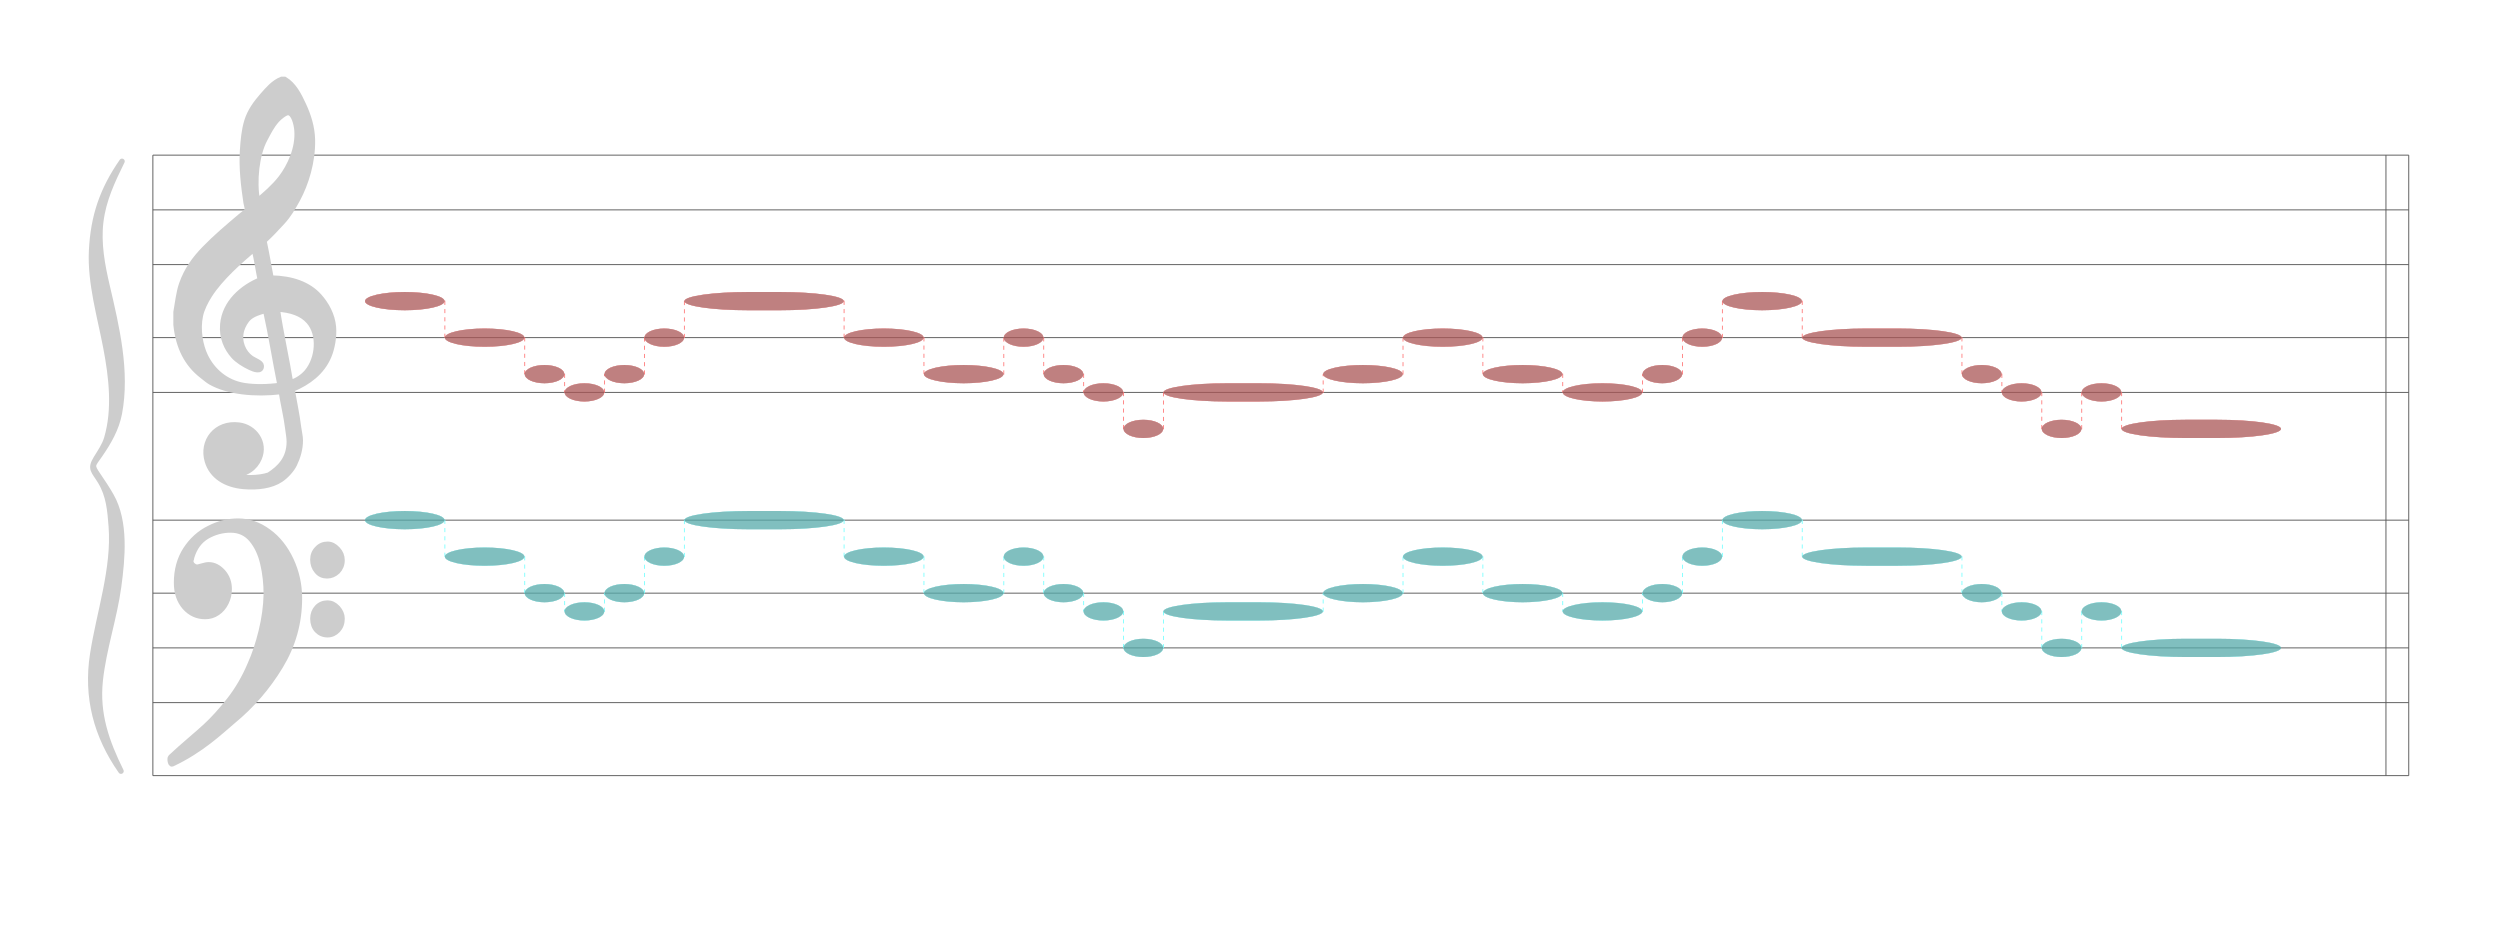
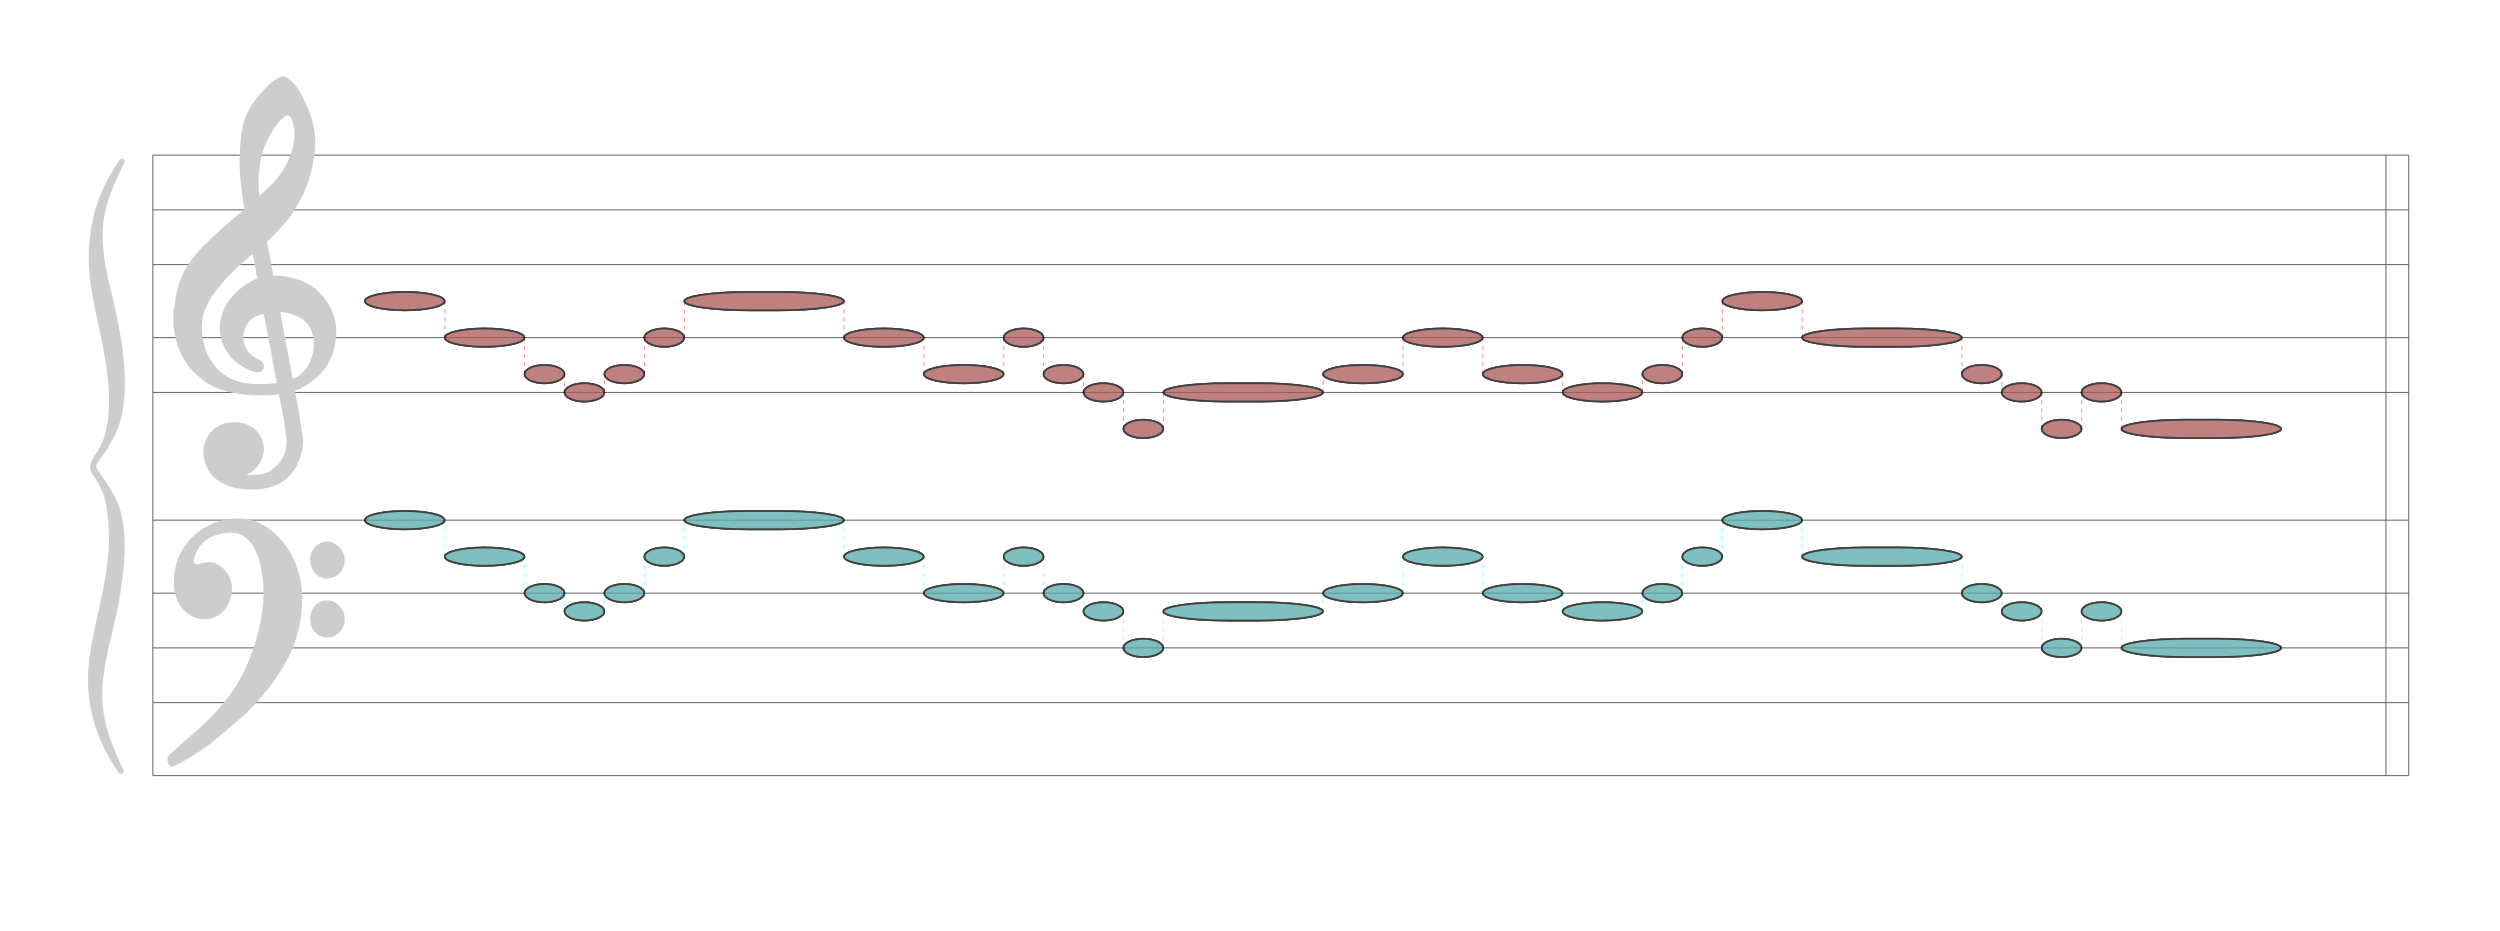
<svg xmlns="http://www.w3.org/2000/svg" version="1.1" viewPort="0 40 29.995 41" viewBox="-200 -50 1369.82 510" width="1369.82" height="510">
  <filter id="constantOpacity">
    <feComponentTransfer>
      <feFuncA type="table" tableValues="0 .5 .5" />
    </feComponentTransfer>
  </filter>
  <g transform="scale(35, -10) translate(0, -81)">
    <g class="staff-lines" stroke-width="0.5" stroke="#555555">
      <path vector-effect="non-scaling-stroke" d="M-3.321 64.5 L31.995 64.5" />
      <path vector-effect="non-scaling-stroke" d="M-3.321 67.5 L31.995 67.5" />
      <path vector-effect="non-scaling-stroke" d="M-3.321 71.5 L31.995 71.5" />
      <path vector-effect="non-scaling-stroke" d="M-3.321 74.5 L31.995 74.5" />
      <path vector-effect="non-scaling-stroke" d="M-3.321 77.5 L31.995 77.5" />
      <path vector-effect="non-scaling-stroke" d="M-3.321 43.5 L31.995 43.5" />
      <path vector-effect="non-scaling-stroke" d="M-3.321 47.5 L31.995 47.5" />
      <path vector-effect="non-scaling-stroke" d="M-3.321 50.5 L31.995 50.5" />
      <path vector-effect="non-scaling-stroke" d="M-3.321 53.5 L31.995 53.5" />
      <path vector-effect="non-scaling-stroke" d="M-3.321 57.5 L31.995 57.5" />
      <path vector-effect="non-scaling-stroke" d="M31.638,43.5 L31.638,77.5" />
      <path vector-effect="non-scaling-stroke" d="M31.995,43.5 L31.995,77.5" />
      <path vector-effect="non-scaling-stroke" d="M-3.321,43.5 L-3.321,77.5 z" />
    </g>
    <g transform="scale(0.714286, 1)">
      <g vector-effect="non-scaling-stroke" class="treble-clef" stroke="#cdcdcd" stroke-width="3" fill="#cdcdcd" transform="translate(-17.25, 5.15) scale(0.06, 0.07)">
        <path vector-effect="non-scaling-stroke" d="M250.026,1080.111c-2.375-5.813-4.501-12.037-5.616-19.656c-1.07-7.32-1.387-15.609-1.62-23.113    c-0.426-13.713,0.409-28.548,1.296-41.038c0.132-1.861,0.517-3.882,0.432-5.183c-0.118-1.794-1.622-3.834-2.484-5.401    c-4.551-8.266-9.023-16.291-13.176-25.488c-3.56-7.883-6.46-16.235-8.316-27.648c-1.087-6.682-1.406-14.26-2.053-21.816   c0-3.313,0-6.623,0-9.936c0.817-17.854,4.099-30.916,9.396-39.743c1.084-1.808,2.228-3.951,3.24-5.186    c6.218-7.579,16.081-9.873,25.812-7.343c0.598-8.887,1.858-19.53,2.376-28.944c0.193-3.49,0.54-7.194,0.54-10.368    c-0.003-13.193-3.44-20.603-7.452-26.135c-3.645-2.613-9.925-3.099-13.176,0.43c4.904-0.174,8.174,5.425,9.612,12.744    c2.427,12.351-1.738,24.386-7.344,25.918c-8.458,2.316-13.738-12.691-11.556-28.295c1.622-11.598,6.603-18.42,13.176-19.655    c5.073-0.956,10.149,0.426,13.608,5.399c1.988,2.858,4.009,7.685,4.968,11.879c1.246,5.448,2.18,12.212,2.16,18.792    c-0.01,3.246-0.453,6.761-0.648,10.152c-0.614,10.689-1.579,19.729-2.376,29.812c6.095,5.437,10.941,13.432,13.392,25.704    c1.302,6.52,2.035,15.517,1.727,23.111c-0.375,9.302-2.565,17.712-5.183,23.975c-3.863,9.248-9.852,13.985-17.604,14.257    c-0.849,9.749-1.633,19.633-2.593,29.159c2.376,4.619,4.55,9.643,6.805,14.906c2.185,5.095,3.892,11.286,5.508,17.712    c2.98,11.855,5.576,29.004,5.4,46.44c-0.102,10.157-1.538,19.319-3.24,27.215c-1.691,7.847-3.557,15.81-6.912,20.089    c-0.36,0-0.72,0-1.08,0C254.113,1090.306,252.068,1085.104,250.026,1080.111z M248.19,997.6    c-1.362,15.429-0.295,36.475,2.7,48.384c1.367,5.441,2.426,10.329,4.428,15.122c0.854,2.04,3.006,5.909,4.104,5.83    c2.104-0.153,3.064-9.245,3.24-13.824c0.542-14.092-2.623-28.387-5.832-37.366C254.247,1008.515,250.911,1002.572,248.19,997.6z     M249.27,935.823c-6.565-5.809-13.02-17.569-13.716-34.776c-0.425-10.517,1.463-18.693,3.888-24.624    c1.422-3.478,3.789-6.692,6.156-9.072c1.287-1.293,4.09-3.666,3.996,1.296c-0.048,2.584-2.504,4.06-3.888,6.263    c-2.557,4.079-4.489,12.399-3.348,21.385c0.481,3.784,1.636,7.983,2.808,10.153c1.458,2.697,3.725,4.34,6.048,5.615    c1.987-19.137,3.451-39.323,5.292-58.753c-4.493-1.347-9.224-1.49-13.068-0.213c-6.922,2.298-11.753,12.045-14.256,23.111    c-1.838,8.128-2.944,20.546-1.837,31.752c0.529,5.353,1.939,11.271,3.348,15.984c4.113,13.751,11.055,26.606,16.308,36.289    C247.971,952.523,248.466,943.862,249.27,935.823z M260.286,855.473c-1.479,19.361-3.545,38.701-4.86,57.671    c5.07-0.638,9.023-3.541,11.556-9.718c4.25-10.369,3.378-29.217-0.648-39.53C264.924,860.283,262.694,856.868,260.286,855.473z" />
      </g>
      <g class="bass-clef" fill="#cdcdcd" stroke="#cdcdcd" transform="scale(1.02, 1) translate(-0.25, 0.25)" stroke-width="3">
        <g transform="matrix(0.1835537,0,0,0.1830159,-98.29797,-1128.841)">
          <path vector-effect="non-scaling-stroke" d="M514.308,6407.837c3.419,4.086,5.655,9.64,7.124,12.803     c2.204,4.648,4.046,10.097,5.538,16.384c1.492,6.287,2.238,13.068,2.238,20.385c0,4.115-0.338,7.925-0.991,11.507     c-0.653,3.543-1.527,6.4-2.647,8.459c-1.108,2.095-2.297,3.125-3.545,3.125c-1.142,0-2.262-0.687-3.369-2.135     c-1.119-1.41-2.029-3.505-2.752-6.325c-0.711-2.819-1.073-6.135-1.073-9.982c0-3.011,0.326-5.411,0.968-7.317     c0.653-1.867,1.446-2.78,2.379-2.78c0.513,0,0.991,0.342,1.422,1.104c0.431,0.724,0.769,1.753,1.014,3.011     c0.245,1.257,0.373,2.628,0.373,4.077c0,2.019-0.245,3.733-0.735,5.144c-0.501,1.41-1.049,2.132-1.667,2.132     c-0.21,0-0.466-0.152-0.781-0.38c-0.303-0.229-0.501-0.342-0.571-0.342c-0.14,0-0.292,0.152-0.466,0.495     c-0.175,0.342-0.268,0.799-0.292,1.41c0.07,0.495,0.117,0.838,0.117,1.104c0.338,2.896,0.944,4.953,1.796,6.249     c0.863,1.258,1.784,1.905,2.763,1.905c1.014,0,1.83-0.953,2.46-2.858c0.63-1.943,1.073-4.344,1.329-7.277     c0.268-2.896,0.396-5.981,0.396-9.22c-0.035-3.468-0.221-7.125-0.583-10.897c-0.361-3.81-0.804-7.163-1.317-10.059     c-0.653-3.925-1.458-7.468-2.414-10.593c-0.956-3.124-1.889-5.752-2.775-7.849c-0.886-2.133-2.731-5.973-4.104-9.297     C514,6409.468,514.126,6407.62,514.308,6407.837z" />
          <path vector-effect="non-scaling-stroke" d="M531.259,6465.557c0.313-0.979,0.705-1.415,1.189-1.415     c0.457,0,0.862,0.436,1.228,1.306c0.339,0.908,0.522,2.032,0.522,3.339c0,1.233-0.17,2.358-0.522,3.302     c-0.353,0.979-0.745,1.488-1.163,1.488c-0.483,0-0.888-0.436-1.215-1.343c-0.34-0.871-0.509-1.958-0.509-3.266     C530.789,6467.626,530.945,6466.5,531.259,6465.557z" />
          <path vector-effect="non-scaling-stroke" d="M531.272,6447.847c0.327-0.871,0.732-1.342,1.241-1.342     c0.457,0,0.849,0.471,1.189,1.378c0.327,0.908,0.497,2.033,0.497,3.447c0,1.162-0.183,2.214-0.522,3.193     c-0.366,0.98-0.745,1.452-1.163,1.452c-0.509,0-0.914-0.436-1.241-1.343c-0.313-0.87-0.483-1.996-0.483-3.301     C530.789,6449.879,530.958,6448.717,531.272,6447.847z" />
        </g>
      </g>
    </g>
    <g transform="scale(0.714286, 1)">
      <g class="brace" transform="rotate(0.2) translate(30.5,-324) scale(1,-1) scale(.0175)">
        <path vector-effect="non-scaling-stroke" stroke="#cdcdcd" fill="#cdcdcd" stroke-width="3" stroke-linejoin="round" d="M-2031.812-22924.453    c-24.919,88.91-36.494,171.418-39.024,279.09c-2.379,101.156,9.877,207.264,16.991,305.533    c6.605,91.162,10.955,191.51-0.048,282.248c-2.757,22.732-8.614,43.227-13.597,63.254c-8.261,33.207-2.886,38.68,5.136,72.111    c10.485,43.689,11.808,90.887,13.172,140.795c3.604,132-16.215,270.613-24.675,400.074    c-8.818,134.883,3.651,255.861,34.113,366.164c-17.906-92.289-29.886-179.082-25.068-283.635    c4.572-99.275,18.379-195.207,24.078-294.23c5.11-88.826,9.914-203.154-8.344-284.342c-4.91-21.82-10.217-42.227-15.835-62.98    c-9.146-33.812-7.235-31.322,2.353-65.664c11.021-39.504,20.774-80.965,24.589-128.662c10.5-131.361-2.347-271.072-13.816-398.416    c-5.957-66.148-10.878-134.006-7.34-202.238C-2055.575-22803.877-2044.086-22863.117-2031.812-22924.453L-2031.812-22924.453z" />
      </g>
    </g>
-     <g style="stroke-width:1; stroke:none;">
+     <g style="stroke-width:1; stroke:black;">
      <g class="note-lines track-2" fill="none" stroke="hsl(180, 100%, 75%)" stroke-dasharray="2.25" vector-effect="non-scaling-stroke" stroke-width="0.5">
        <path vector-effect="non-scaling-stroke" d=" M1.245 57.5 L1.25 57.5 L1.25 55.5" />
        <path vector-effect="non-scaling-stroke" d=" M2.495 55.5 L2.5 55.5 L2.5 53.5" />
        <path vector-effect="non-scaling-stroke" d=" M3.12 53.5 L3.125 53.5 L3.125 52.5" />
        <path vector-effect="non-scaling-stroke" d=" M3.745 52.5 L3.75 52.5 L3.75 53.5" />
        <path vector-effect="non-scaling-stroke" d=" M4.37 53.5 L4.375 53.5 L4.375 55.5" />
        <path vector-effect="non-scaling-stroke" d=" M4.995 55.5 L5 55.5 L5 57.5" />
        <path vector-effect="non-scaling-stroke" d=" M7.495 57.5 L7.5 57.5 L7.5 55.5" />
        <path vector-effect="non-scaling-stroke" d=" M8.745 55.5 L8.75 55.5 L8.75 53.5" />
        <path vector-effect="non-scaling-stroke" d=" M9.995 53.5 L10 53.5 L10 55.5" />
        <path vector-effect="non-scaling-stroke" d=" M10.62 55.5 L10.625 55.5 L10.625 53.5" />
        <path vector-effect="non-scaling-stroke" d=" M11.245 53.5 L11.25 53.5 L11.25 52.5" />
        <path vector-effect="non-scaling-stroke" d=" M11.87 52.5 L11.875 52.5 L11.875 50.5" />
        <path vector-effect="non-scaling-stroke" d=" M12.495 50.5 L12.5 50.5 L12.5 52.5" />
        <path vector-effect="non-scaling-stroke" d=" M14.995 52.5 L15 52.5 L15 53.5" />
        <path vector-effect="non-scaling-stroke" d=" M16.245 53.5 L16.25 53.5 L16.25 55.5" />
        <path vector-effect="non-scaling-stroke" d=" M17.495 55.5 L17.5 55.5 L17.5 53.5" />
        <path vector-effect="non-scaling-stroke" d=" M18.745 53.5 L18.75 53.5 L18.75 52.5" />
        <path vector-effect="non-scaling-stroke" d=" M19.995 52.5 L20 52.5 L20 53.5" />
        <path vector-effect="non-scaling-stroke" d=" M20.62 53.5 L20.625 53.5 L20.625 55.5" />
        <path vector-effect="non-scaling-stroke" d=" M21.245 55.5 L21.25 55.5 L21.25 57.5" />
        <path vector-effect="non-scaling-stroke" d=" M22.495 57.5 L22.5 57.5 L22.5 55.5" />
        <path vector-effect="non-scaling-stroke" d=" M24.995 55.5 L25 55.5 L25 53.5" />
        <path vector-effect="non-scaling-stroke" d=" M25.62 53.5 L25.625 53.5 L25.625 52.5" />
        <path vector-effect="non-scaling-stroke" d=" M26.245 52.5 L26.25 52.5 L26.25 50.5" />
        <path vector-effect="non-scaling-stroke" d=" M26.87 50.5 L26.875 50.5 L26.875 52.5" />
        <path vector-effect="non-scaling-stroke" d=" M27.495 52.5 L27.5 52.5 L27.5 50.5" />
      </g>
      <g class="note-lines track-1" fill="none" stroke="hsl(0, 100%, 75%)" stroke-dasharray="2.25" vector-effect="non-scaling-stroke" stroke-width="0.5">
        <path vector-effect="non-scaling-stroke" d=" M1.245 69.5 L1.25 69.5 L1.25 67.5" />
        <path vector-effect="non-scaling-stroke" d=" M2.495 67.5 L2.5 67.5 L2.5 65.5" />
        <path vector-effect="non-scaling-stroke" d=" M3.12 65.5 L3.125 65.5 L3.125 64.5" />
        <path vector-effect="non-scaling-stroke" d=" M3.745 64.5 L3.75 64.5 L3.75 65.5" />
        <path vector-effect="non-scaling-stroke" d=" M4.37 65.5 L4.375 65.5 L4.375 67.5" />
        <path vector-effect="non-scaling-stroke" d=" M4.995 67.5 L5 67.5 L5 69.5" />
        <path vector-effect="non-scaling-stroke" d=" M7.495 69.5 L7.5 69.5 L7.5 67.5" />
        <path vector-effect="non-scaling-stroke" d=" M8.745 67.5 L8.75 67.5 L8.75 65.5" />
        <path vector-effect="non-scaling-stroke" d=" M9.995 65.5 L10 65.5 L10 67.5" />
        <path vector-effect="non-scaling-stroke" d=" M10.62 67.5 L10.625 67.5 L10.625 65.5" />
        <path vector-effect="non-scaling-stroke" d=" M11.245 65.5 L11.25 65.5 L11.25 64.5" />
        <path vector-effect="non-scaling-stroke" d=" M11.87 64.5 L11.875 64.5 L11.875 62.5" />
        <path vector-effect="non-scaling-stroke" d=" M12.495 62.5 L12.5 62.5 L12.5 64.5" />
        <path vector-effect="non-scaling-stroke" d=" M14.995 64.5 L15 64.5 L15 65.5" />
        <path vector-effect="non-scaling-stroke" d=" M16.245 65.5 L16.25 65.5 L16.25 67.5" />
        <path vector-effect="non-scaling-stroke" d=" M17.495 67.5 L17.5 67.5 L17.5 65.5" />
        <path vector-effect="non-scaling-stroke" d=" M18.745 65.5 L18.75 65.5 L18.75 64.5" />
        <path vector-effect="non-scaling-stroke" d=" M19.995 64.5 L20 64.5 L20 65.5" />
        <path vector-effect="non-scaling-stroke" d=" M20.62 65.5 L20.625 65.5 L20.625 67.5" />
        <path vector-effect="non-scaling-stroke" d=" M21.245 67.5 L21.25 67.5 L21.25 69.5" />
        <path vector-effect="non-scaling-stroke" d=" M22.495 69.5 L22.5 69.5 L22.5 67.5" />
        <path vector-effect="non-scaling-stroke" d=" M24.995 67.5 L25 67.5 L25 65.5" />
        <path vector-effect="non-scaling-stroke" d=" M25.62 65.5 L25.625 65.5 L25.625 64.5" />
        <path vector-effect="non-scaling-stroke" d=" M26.245 64.5 L26.25 64.5 L26.25 62.5" />
        <path vector-effect="non-scaling-stroke" d=" M26.87 62.5 L26.875 62.5 L26.875 64.5" />
        <path vector-effect="non-scaling-stroke" d=" M27.495 64.5 L27.5 64.5 L27.5 62.5" />
      </g>
      <g opacity="0.5" class="note-backdrops track-2" style="fill:black;">
        <g class="note key-57 ont-0d000 offt-1d245 maxima">
          <rect vector-effect="non-scaling-stroke" rx="1" ry="1" x="0" y="57" width="1.245" height="1" />
        </g>
        <g class="note key-55 ont-1d250 offt-2d495">
          <rect vector-effect="non-scaling-stroke" rx="1" ry="1" x="1.25" y="55" width="1.245" height="1" />
        </g>
        <g class="note key-53 ont-2d500 offt-3d120">
          <rect vector-effect="non-scaling-stroke" rx="1" ry="1" x="2.5" y="53" width="0.62" height="1" />
        </g>
        <g class="note key-52 ont-3d125 offt-3d745">
          <rect vector-effect="non-scaling-stroke" rx="1" ry="1" x="3.125" y="52" width="0.62" height="1" />
        </g>
        <g class="note key-53 ont-3d750 offt-4d370">
          <rect vector-effect="non-scaling-stroke" rx="1" ry="1" x="3.75" y="53" width="0.62" height="1" />
        </g>
        <g class="note key-55 ont-4d375 offt-4d995">
          <rect vector-effect="non-scaling-stroke" rx="1" ry="1" x="4.375" y="55" width="0.62" height="1" />
        </g>
        <g class="note key-57 ont-5d000 offt-7d495 maxima">
          <rect vector-effect="non-scaling-stroke" rx="1" ry="1" x="5" y="57" width="2.495" height="1" />
        </g>
        <g class="note key-55 ont-7d500 offt-8d745">
          <rect vector-effect="non-scaling-stroke" rx="1" ry="1" x="7.5" y="55" width="1.245" height="1" />
        </g>
        <g class="note key-53 ont-8d750 offt-9d995">
          <rect vector-effect="non-scaling-stroke" rx="1" ry="1" x="8.75" y="53" width="1.245" height="1" />
        </g>
        <g class="note key-55 ont-10d000 offt-10d620">
          <rect vector-effect="non-scaling-stroke" rx="1" ry="1" x="10" y="55" width="0.62" height="1" />
        </g>
        <g class="note key-53 ont-10d625 offt-11d245">
          <rect vector-effect="non-scaling-stroke" rx="1" ry="1" x="10.625" y="53" width="0.62" height="1" />
        </g>
        <g class="note key-52 ont-11d250 offt-11d870">
          <rect vector-effect="non-scaling-stroke" rx="1" ry="1" x="11.25" y="52" width="0.62" height="1" />
        </g>
        <g class="note key-50 ont-11d875 offt-12d495 minima">
          <rect vector-effect="non-scaling-stroke" rx="1" ry="1" x="11.875" y="50" width="0.62" height="1" />
        </g>
        <g class="note key-52 ont-12d500 offt-14d995">
          <rect vector-effect="non-scaling-stroke" rx="1" ry="1" x="12.5" y="52" width="2.495" height="1" />
        </g>
        <g class="note key-53 ont-15d000 offt-16d245">
          <rect vector-effect="non-scaling-stroke" rx="1" ry="1" x="15" y="53" width="1.245" height="1" />
        </g>
        <g class="note key-55 ont-16d250 offt-17d495">
          <rect vector-effect="non-scaling-stroke" rx="1" ry="1" x="16.25" y="55" width="1.245" height="1" />
        </g>
        <g class="note key-53 ont-17d500 offt-18d745">
          <rect vector-effect="non-scaling-stroke" rx="1" ry="1" x="17.5" y="53" width="1.245" height="1" />
        </g>
        <g class="note key-52 ont-18d750 offt-19d995">
          <rect vector-effect="non-scaling-stroke" rx="1" ry="1" x="18.75" y="52" width="1.245" height="1" />
        </g>
        <g class="note key-53 ont-20d000 offt-20d620">
          <rect vector-effect="non-scaling-stroke" rx="1" ry="1" x="20" y="53" width="0.62" height="1" />
        </g>
        <g class="note key-55 ont-20d625 offt-21d245">
          <rect vector-effect="non-scaling-stroke" rx="1" ry="1" x="20.625" y="55" width="0.62" height="1" />
        </g>
        <g class="note key-57 ont-21d250 offt-22d495 maxima">
          <rect vector-effect="non-scaling-stroke" rx="1" ry="1" x="21.25" y="57" width="1.245" height="1" />
        </g>
        <g class="note key-55 ont-22d500 offt-24d995">
          <rect vector-effect="non-scaling-stroke" rx="1" ry="1" x="22.5" y="55" width="2.495" height="1" />
        </g>
        <g class="note key-53 ont-25d000 offt-25d620">
          <rect vector-effect="non-scaling-stroke" rx="1" ry="1" x="25" y="53" width="0.62" height="1" />
        </g>
        <g class="note key-52 ont-25d625 offt-26d245">
          <rect vector-effect="non-scaling-stroke" rx="1" ry="1" x="25.625" y="52" width="0.62" height="1" />
        </g>
        <g class="note key-50 ont-26d250 offt-26d870 minima">
          <rect vector-effect="non-scaling-stroke" rx="1" ry="1" x="26.25" y="50" width="0.62" height="1" />
        </g>
        <g class="note key-52 ont-26d875 offt-27d495">
          <rect vector-effect="non-scaling-stroke" rx="1" ry="1" x="26.875" y="52" width="0.62" height="1" />
        </g>
        <g class="note key-50 ont-27d500 offt-29d995 minima">
          <rect vector-effect="non-scaling-stroke" rx="1" ry="1" x="27.5" y="50" width="2.495" height="1" />
        </g>
      </g>
      <g opacity="0.5" class="note-backdrops track-1" style="fill:black;">
        <g class="note key-69 ont-0d000 offt-1d245 maxima">
          <rect vector-effect="non-scaling-stroke" rx="1" ry="1" x="0" y="69" width="1.245" height="1" />
        </g>
        <g class="note key-67 ont-1d250 offt-2d495">
          <rect vector-effect="non-scaling-stroke" rx="1" ry="1" x="1.25" y="67" width="1.245" height="1" />
        </g>
        <g class="note key-65 ont-2d500 offt-3d120">
          <rect vector-effect="non-scaling-stroke" rx="1" ry="1" x="2.5" y="65" width="0.62" height="1" />
        </g>
        <g class="note key-64 ont-3d125 offt-3d745">
          <rect vector-effect="non-scaling-stroke" rx="1" ry="1" x="3.125" y="64" width="0.62" height="1" />
        </g>
        <g class="note key-65 ont-3d750 offt-4d370">
          <rect vector-effect="non-scaling-stroke" rx="1" ry="1" x="3.75" y="65" width="0.62" height="1" />
        </g>
        <g class="note key-67 ont-4d375 offt-4d995">
          <rect vector-effect="non-scaling-stroke" rx="1" ry="1" x="4.375" y="67" width="0.62" height="1" />
        </g>
        <g class="note key-69 ont-5d000 offt-7d495 maxima">
          <rect vector-effect="non-scaling-stroke" rx="1" ry="1" x="5" y="69" width="2.495" height="1" />
        </g>
        <g class="note key-67 ont-7d500 offt-8d745">
          <rect vector-effect="non-scaling-stroke" rx="1" ry="1" x="7.5" y="67" width="1.245" height="1" />
        </g>
        <g class="note key-65 ont-8d750 offt-9d995">
          <rect vector-effect="non-scaling-stroke" rx="1" ry="1" x="8.75" y="65" width="1.245" height="1" />
        </g>
        <g class="note key-67 ont-10d000 offt-10d620">
          <rect vector-effect="non-scaling-stroke" rx="1" ry="1" x="10" y="67" width="0.62" height="1" />
        </g>
        <g class="note key-65 ont-10d625 offt-11d245">
          <rect vector-effect="non-scaling-stroke" rx="1" ry="1" x="10.625" y="65" width="0.62" height="1" />
        </g>
        <g class="note key-64 ont-11d250 offt-11d870">
          <rect vector-effect="non-scaling-stroke" rx="1" ry="1" x="11.25" y="64" width="0.62" height="1" />
        </g>
        <g class="note key-62 ont-11d875 offt-12d495 minima">
          <rect vector-effect="non-scaling-stroke" rx="1" ry="1" x="11.875" y="62" width="0.62" height="1" />
        </g>
        <g class="note key-64 ont-12d500 offt-14d995">
          <rect vector-effect="non-scaling-stroke" rx="1" ry="1" x="12.5" y="64" width="2.495" height="1" />
        </g>
        <g class="note key-65 ont-15d000 offt-16d245">
          <rect vector-effect="non-scaling-stroke" rx="1" ry="1" x="15" y="65" width="1.245" height="1" />
        </g>
        <g class="note key-67 ont-16d250 offt-17d495">
          <rect vector-effect="non-scaling-stroke" rx="1" ry="1" x="16.25" y="67" width="1.245" height="1" />
        </g>
        <g class="note key-65 ont-17d500 offt-18d745">
          <rect vector-effect="non-scaling-stroke" rx="1" ry="1" x="17.5" y="65" width="1.245" height="1" />
        </g>
        <g class="note key-64 ont-18d750 offt-19d995">
          <rect vector-effect="non-scaling-stroke" rx="1" ry="1" x="18.75" y="64" width="1.245" height="1" />
        </g>
        <g class="note key-65 ont-20d000 offt-20d620">
          <rect vector-effect="non-scaling-stroke" rx="1" ry="1" x="20" y="65" width="0.62" height="1" />
        </g>
        <g class="note key-67 ont-20d625 offt-21d245">
          <rect vector-effect="non-scaling-stroke" rx="1" ry="1" x="20.625" y="67" width="0.62" height="1" />
        </g>
        <g class="note key-69 ont-21d250 offt-22d495 maxima">
          <rect vector-effect="non-scaling-stroke" rx="1" ry="1" x="21.25" y="69" width="1.245" height="1" />
        </g>
        <g class="note key-67 ont-22d500 offt-24d995">
          <rect vector-effect="non-scaling-stroke" rx="1" ry="1" x="22.5" y="67" width="2.495" height="1" />
        </g>
        <g class="note key-65 ont-25d000 offt-25d620">
          <rect vector-effect="non-scaling-stroke" rx="1" ry="1" x="25" y="65" width="0.62" height="1" />
        </g>
        <g class="note key-64 ont-25d625 offt-26d245">
          <rect vector-effect="non-scaling-stroke" rx="1" ry="1" x="25.625" y="64" width="0.62" height="1" />
        </g>
        <g class="note key-62 ont-26d250 offt-26d870 minima">
          <rect vector-effect="non-scaling-stroke" rx="1" ry="1" x="26.25" y="62" width="0.62" height="1" />
        </g>
        <g class="note key-64 ont-26d875 offt-27d495">
          <rect vector-effect="non-scaling-stroke" rx="1" ry="1" x="26.875" y="64" width="0.62" height="1" />
        </g>
        <g class="note key-62 ont-27d500 offt-29d995 minima">
          <rect vector-effect="non-scaling-stroke" rx="1" ry="1" x="27.5" y="62" width="2.495" height="1" />
        </g>
      </g>
      <g class="track-2" filter="url(#constantOpacity)" style="opacity:1; fill:hsl(180, 100%, 75%);">
        <g class="note key-57 ont-0d000 offt-1d245 maxima">
          <rect vector-effect="non-scaling-stroke" rx="1" ry="1" x="0" y="57" width="1.245" height="1" />
        </g>
        <g class="note key-55 ont-1d250 offt-2d495">
          <rect vector-effect="non-scaling-stroke" rx="1" ry="1" x="1.25" y="55" width="1.245" height="1" />
        </g>
        <g class="note key-53 ont-2d500 offt-3d120">
          <rect vector-effect="non-scaling-stroke" rx="1" ry="1" x="2.5" y="53" width="0.62" height="1" />
        </g>
        <g class="note key-52 ont-3d125 offt-3d745">
          <rect vector-effect="non-scaling-stroke" rx="1" ry="1" x="3.125" y="52" width="0.62" height="1" />
        </g>
        <g class="note key-53 ont-3d750 offt-4d370">
          <rect vector-effect="non-scaling-stroke" rx="1" ry="1" x="3.75" y="53" width="0.62" height="1" />
        </g>
        <g class="note key-55 ont-4d375 offt-4d995">
          <rect vector-effect="non-scaling-stroke" rx="1" ry="1" x="4.375" y="55" width="0.62" height="1" />
        </g>
        <g class="note key-57 ont-5d000 offt-7d495 maxima">
          <rect vector-effect="non-scaling-stroke" rx="1" ry="1" x="5" y="57" width="2.495" height="1" />
        </g>
        <g class="note key-55 ont-7d500 offt-8d745">
          <rect vector-effect="non-scaling-stroke" rx="1" ry="1" x="7.5" y="55" width="1.245" height="1" />
        </g>
        <g class="note key-53 ont-8d750 offt-9d995">
          <rect vector-effect="non-scaling-stroke" rx="1" ry="1" x="8.75" y="53" width="1.245" height="1" />
        </g>
        <g class="note key-55 ont-10d000 offt-10d620">
          <rect vector-effect="non-scaling-stroke" rx="1" ry="1" x="10" y="55" width="0.62" height="1" />
        </g>
        <g class="note key-53 ont-10d625 offt-11d245">
          <rect vector-effect="non-scaling-stroke" rx="1" ry="1" x="10.625" y="53" width="0.62" height="1" />
        </g>
        <g class="note key-52 ont-11d250 offt-11d870">
          <rect vector-effect="non-scaling-stroke" rx="1" ry="1" x="11.25" y="52" width="0.62" height="1" />
        </g>
        <g class="note key-50 ont-11d875 offt-12d495 minima">
          <rect vector-effect="non-scaling-stroke" rx="1" ry="1" x="11.875" y="50" width="0.62" height="1" />
        </g>
        <g class="note key-52 ont-12d500 offt-14d995">
          <rect vector-effect="non-scaling-stroke" rx="1" ry="1" x="12.5" y="52" width="2.495" height="1" />
        </g>
        <g class="note key-53 ont-15d000 offt-16d245">
          <rect vector-effect="non-scaling-stroke" rx="1" ry="1" x="15" y="53" width="1.245" height="1" />
        </g>
        <g class="note key-55 ont-16d250 offt-17d495">
          <rect vector-effect="non-scaling-stroke" rx="1" ry="1" x="16.25" y="55" width="1.245" height="1" />
        </g>
        <g class="note key-53 ont-17d500 offt-18d745">
          <rect vector-effect="non-scaling-stroke" rx="1" ry="1" x="17.5" y="53" width="1.245" height="1" />
        </g>
        <g class="note key-52 ont-18d750 offt-19d995">
          <rect vector-effect="non-scaling-stroke" rx="1" ry="1" x="18.75" y="52" width="1.245" height="1" />
        </g>
        <g class="note key-53 ont-20d000 offt-20d620">
          <rect vector-effect="non-scaling-stroke" rx="1" ry="1" x="20" y="53" width="0.62" height="1" />
        </g>
        <g class="note key-55 ont-20d625 offt-21d245">
          <rect vector-effect="non-scaling-stroke" rx="1" ry="1" x="20.625" y="55" width="0.62" height="1" />
        </g>
        <g class="note key-57 ont-21d250 offt-22d495 maxima">
          <rect vector-effect="non-scaling-stroke" rx="1" ry="1" x="21.25" y="57" width="1.245" height="1" />
        </g>
        <g class="note key-55 ont-22d500 offt-24d995">
          <rect vector-effect="non-scaling-stroke" rx="1" ry="1" x="22.5" y="55" width="2.495" height="1" />
        </g>
        <g class="note key-53 ont-25d000 offt-25d620">
          <rect vector-effect="non-scaling-stroke" rx="1" ry="1" x="25" y="53" width="0.62" height="1" />
        </g>
        <g class="note key-52 ont-25d625 offt-26d245">
          <rect vector-effect="non-scaling-stroke" rx="1" ry="1" x="25.625" y="52" width="0.62" height="1" />
        </g>
        <g class="note key-50 ont-26d250 offt-26d870 minima">
          <rect vector-effect="non-scaling-stroke" rx="1" ry="1" x="26.25" y="50" width="0.62" height="1" />
        </g>
        <g class="note key-52 ont-26d875 offt-27d495">
          <rect vector-effect="non-scaling-stroke" rx="1" ry="1" x="26.875" y="52" width="0.62" height="1" />
        </g>
        <g class="note key-50 ont-27d500 offt-29d995 minima">
          <rect vector-effect="non-scaling-stroke" rx="1" ry="1" x="27.5" y="50" width="2.495" height="1" />
        </g>
      </g>
      <g class="track-1" filter="url(#constantOpacity)" style="opacity:1; fill:hsl(0, 100%, 75%);">
        <g class="note key-69 ont-0d000 offt-1d245 maxima">
          <rect vector-effect="non-scaling-stroke" rx="1" ry="1" x="0" y="69" width="1.245" height="1" />
        </g>
        <g class="note key-67 ont-1d250 offt-2d495">
          <rect vector-effect="non-scaling-stroke" rx="1" ry="1" x="1.25" y="67" width="1.245" height="1" />
        </g>
        <g class="note key-65 ont-2d500 offt-3d120">
          <rect vector-effect="non-scaling-stroke" rx="1" ry="1" x="2.5" y="65" width="0.62" height="1" />
        </g>
        <g class="note key-64 ont-3d125 offt-3d745">
          <rect vector-effect="non-scaling-stroke" rx="1" ry="1" x="3.125" y="64" width="0.62" height="1" />
        </g>
        <g class="note key-65 ont-3d750 offt-4d370">
          <rect vector-effect="non-scaling-stroke" rx="1" ry="1" x="3.75" y="65" width="0.62" height="1" />
        </g>
        <g class="note key-67 ont-4d375 offt-4d995">
          <rect vector-effect="non-scaling-stroke" rx="1" ry="1" x="4.375" y="67" width="0.62" height="1" />
        </g>
        <g class="note key-69 ont-5d000 offt-7d495 maxima">
          <rect vector-effect="non-scaling-stroke" rx="1" ry="1" x="5" y="69" width="2.495" height="1" />
        </g>
        <g class="note key-67 ont-7d500 offt-8d745">
          <rect vector-effect="non-scaling-stroke" rx="1" ry="1" x="7.5" y="67" width="1.245" height="1" />
        </g>
        <g class="note key-65 ont-8d750 offt-9d995">
          <rect vector-effect="non-scaling-stroke" rx="1" ry="1" x="8.75" y="65" width="1.245" height="1" />
        </g>
        <g class="note key-67 ont-10d000 offt-10d620">
          <rect vector-effect="non-scaling-stroke" rx="1" ry="1" x="10" y="67" width="0.62" height="1" />
        </g>
        <g class="note key-65 ont-10d625 offt-11d245">
          <rect vector-effect="non-scaling-stroke" rx="1" ry="1" x="10.625" y="65" width="0.62" height="1" />
        </g>
        <g class="note key-64 ont-11d250 offt-11d870">
          <rect vector-effect="non-scaling-stroke" rx="1" ry="1" x="11.25" y="64" width="0.62" height="1" />
        </g>
        <g class="note key-62 ont-11d875 offt-12d495 minima">
          <rect vector-effect="non-scaling-stroke" rx="1" ry="1" x="11.875" y="62" width="0.62" height="1" />
        </g>
        <g class="note key-64 ont-12d500 offt-14d995">
          <rect vector-effect="non-scaling-stroke" rx="1" ry="1" x="12.5" y="64" width="2.495" height="1" />
        </g>
        <g class="note key-65 ont-15d000 offt-16d245">
          <rect vector-effect="non-scaling-stroke" rx="1" ry="1" x="15" y="65" width="1.245" height="1" />
        </g>
        <g class="note key-67 ont-16d250 offt-17d495">
          <rect vector-effect="non-scaling-stroke" rx="1" ry="1" x="16.25" y="67" width="1.245" height="1" />
        </g>
        <g class="note key-65 ont-17d500 offt-18d745">
          <rect vector-effect="non-scaling-stroke" rx="1" ry="1" x="17.5" y="65" width="1.245" height="1" />
        </g>
        <g class="note key-64 ont-18d750 offt-19d995">
          <rect vector-effect="non-scaling-stroke" rx="1" ry="1" x="18.75" y="64" width="1.245" height="1" />
        </g>
        <g class="note key-65 ont-20d000 offt-20d620">
          <rect vector-effect="non-scaling-stroke" rx="1" ry="1" x="20" y="65" width="0.62" height="1" />
        </g>
        <g class="note key-67 ont-20d625 offt-21d245">
          <rect vector-effect="non-scaling-stroke" rx="1" ry="1" x="20.625" y="67" width="0.62" height="1" />
        </g>
        <g class="note key-69 ont-21d250 offt-22d495 maxima">
          <rect vector-effect="non-scaling-stroke" rx="1" ry="1" x="21.25" y="69" width="1.245" height="1" />
        </g>
        <g class="note key-67 ont-22d500 offt-24d995">
          <rect vector-effect="non-scaling-stroke" rx="1" ry="1" x="22.5" y="67" width="2.495" height="1" />
        </g>
        <g class="note key-65 ont-25d000 offt-25d620">
          <rect vector-effect="non-scaling-stroke" rx="1" ry="1" x="25" y="65" width="0.62" height="1" />
        </g>
        <g class="note key-64 ont-25d625 offt-26d245">
          <rect vector-effect="non-scaling-stroke" rx="1" ry="1" x="25.625" y="64" width="0.62" height="1" />
        </g>
        <g class="note key-62 ont-26d250 offt-26d870 minima">
          <rect vector-effect="non-scaling-stroke" rx="1" ry="1" x="26.25" y="62" width="0.62" height="1" />
        </g>
        <g class="note key-64 ont-26d875 offt-27d495">
          <rect vector-effect="non-scaling-stroke" rx="1" ry="1" x="26.875" y="64" width="0.62" height="1" />
        </g>
        <g class="note key-62 ont-27d500 offt-29d995 minima">
          <rect vector-effect="non-scaling-stroke" rx="1" ry="1" x="27.5" y="62" width="2.495" height="1" />
        </g>
      </g>
    </g>
  </g>
</svg>
